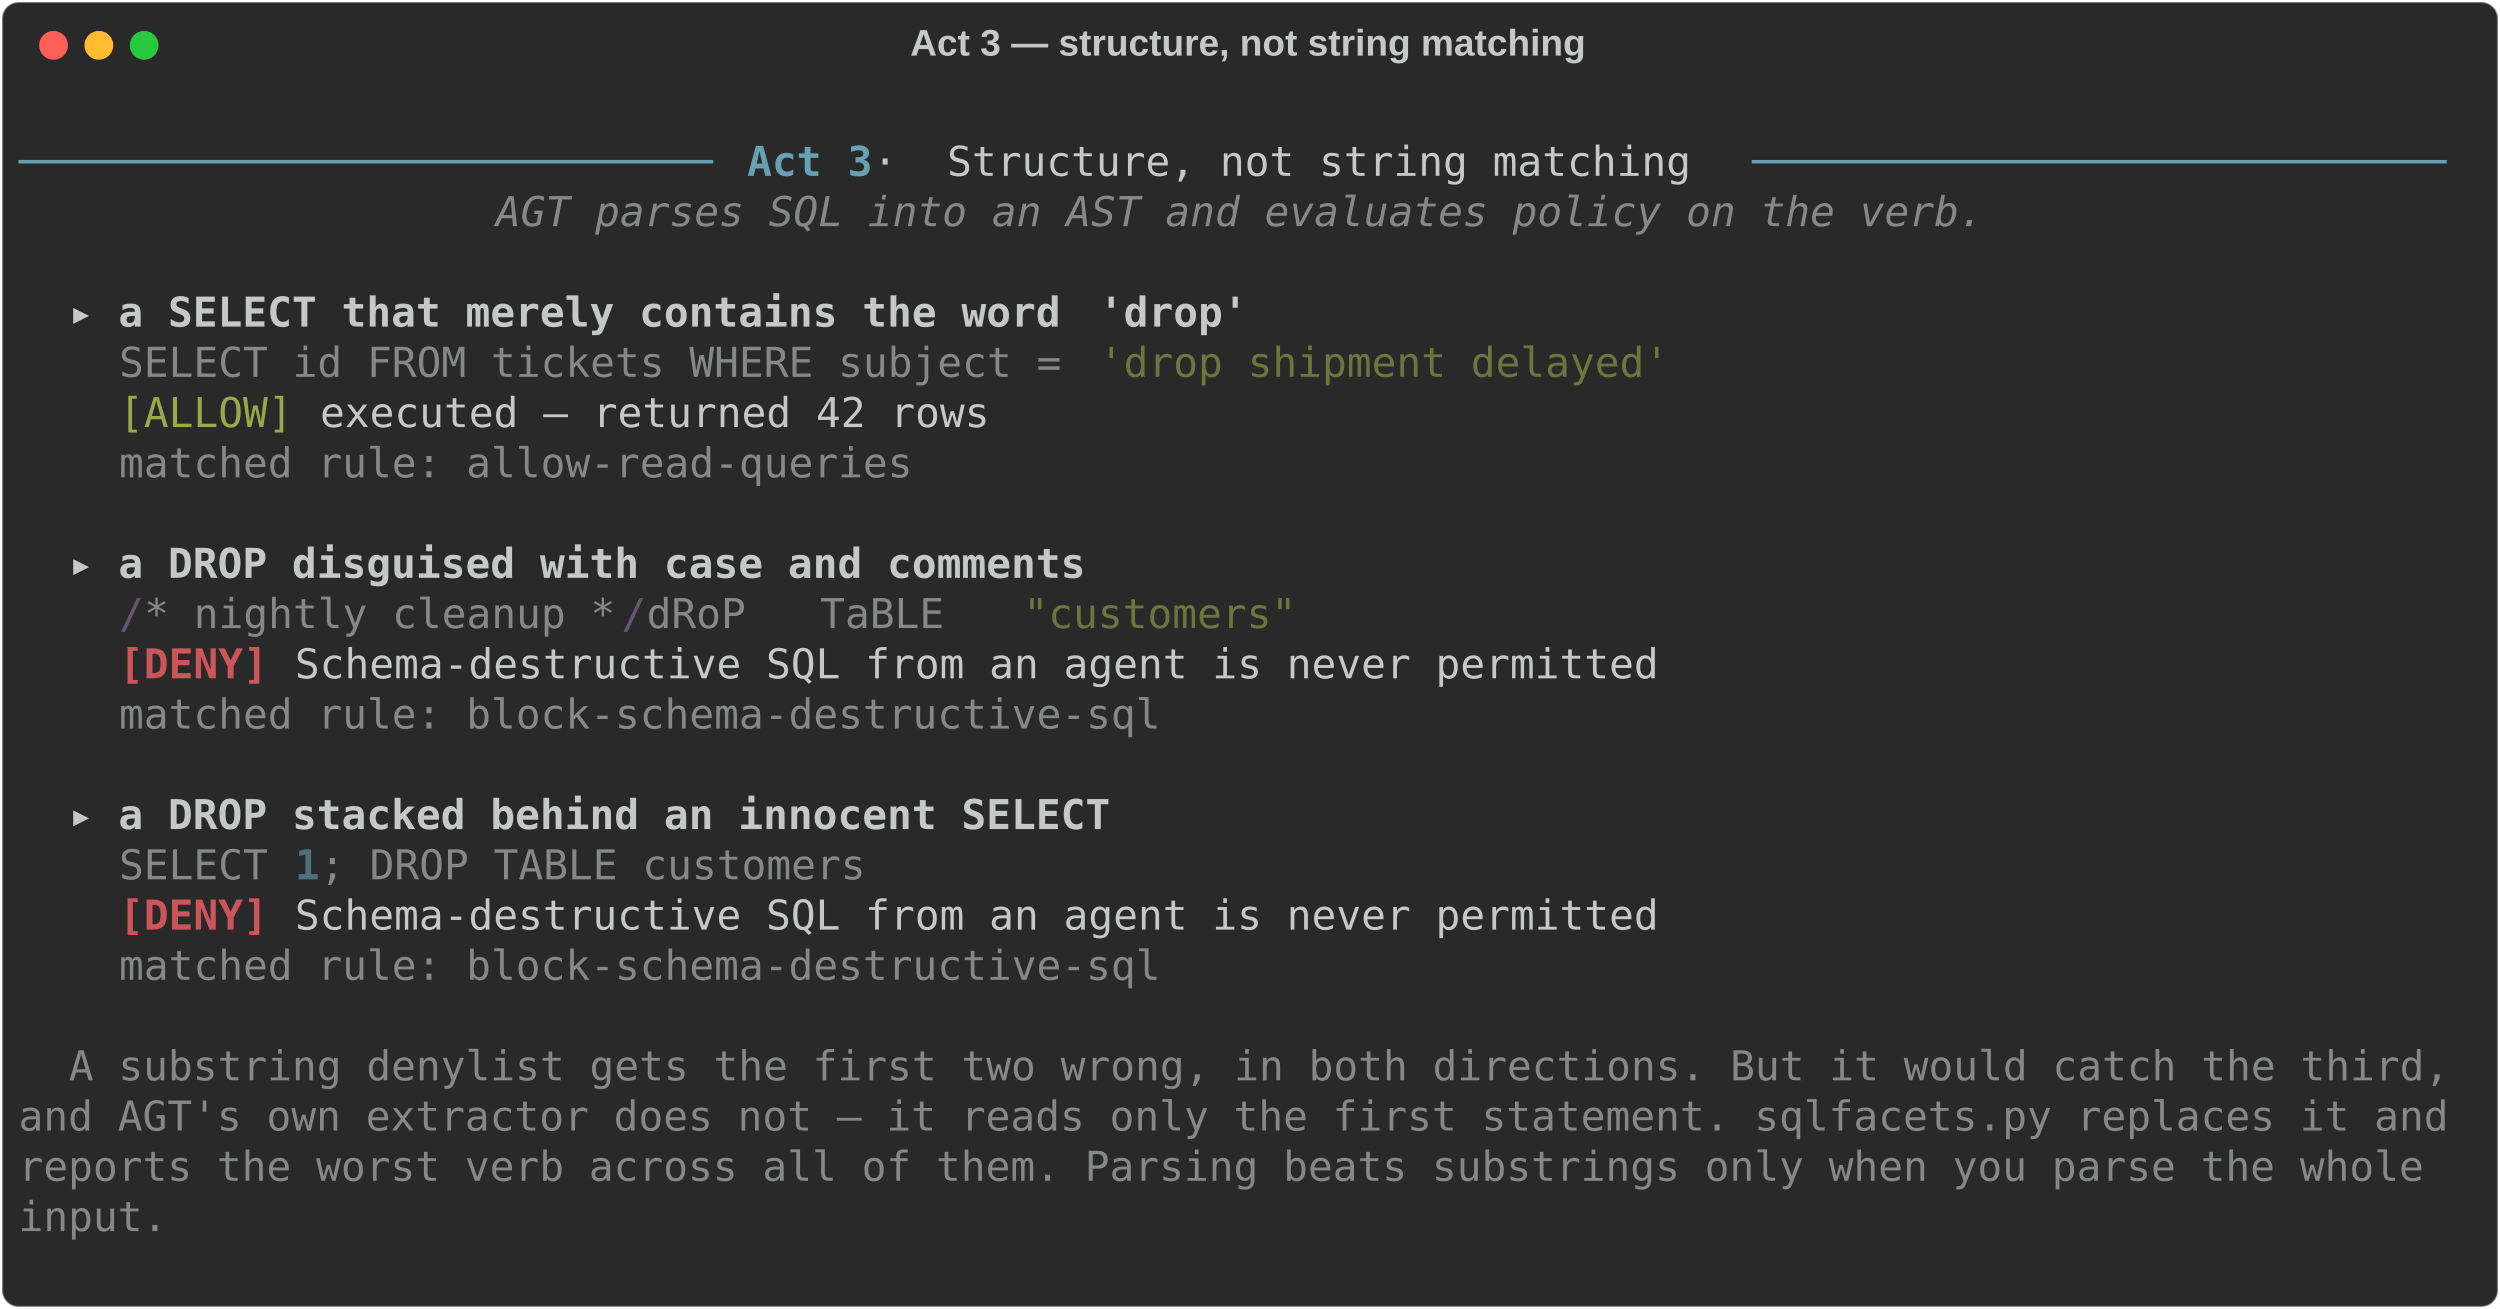
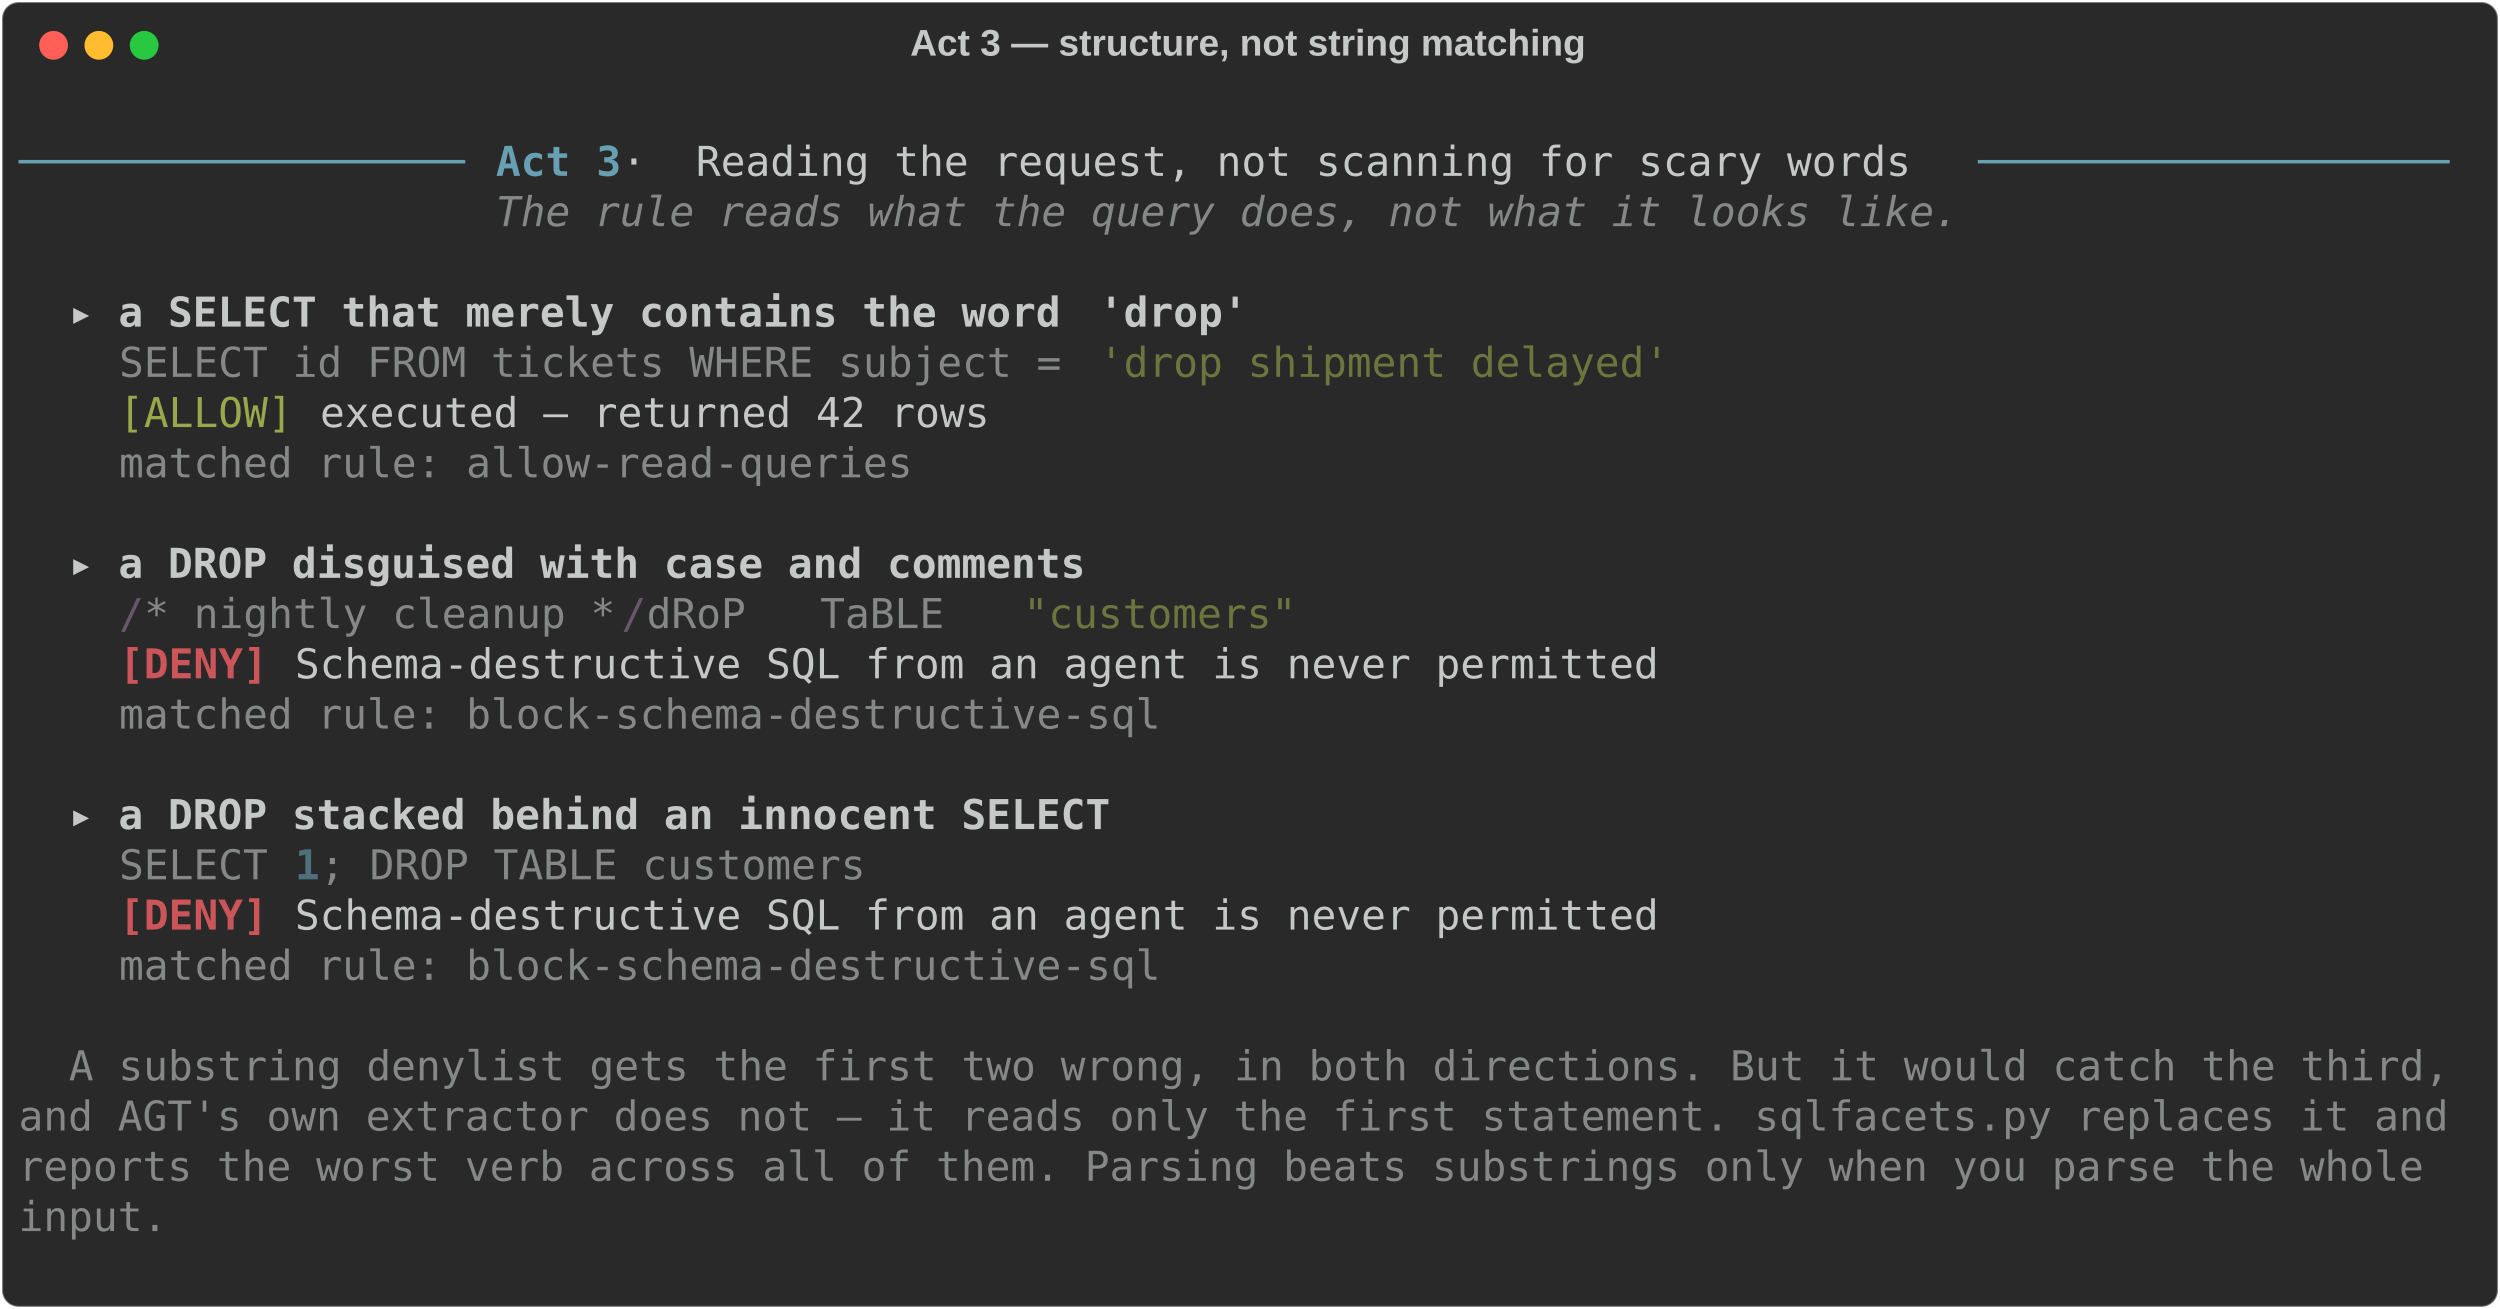
<svg xmlns="http://www.w3.org/2000/svg" class="rich-terminal" viewBox="0 0 1214 635.6">
  <style>

    @font-face {
        font-family: "Fira Code";
        src: local("FiraCode-Regular"),
                url("https://cdnjs.cloudflare.com/ajax/libs/firacode/6.2.0/woff2/FiraCode-Regular.woff2") format("woff2"),
                url("https://cdnjs.cloudflare.com/ajax/libs/firacode/6.2.0/woff/FiraCode-Regular.woff") format("woff");
        font-style: normal;
        font-weight: 400;
    }
    @font-face {
        font-family: "Fira Code";
        src: local("FiraCode-Bold"),
                url("https://cdnjs.cloudflare.com/ajax/libs/firacode/6.2.0/woff2/FiraCode-Bold.woff2") format("woff2"),
                url("https://cdnjs.cloudflare.com/ajax/libs/firacode/6.2.0/woff/FiraCode-Bold.woff") format("woff");
        font-style: bold;
        font-weight: 700;
    }

-     .terminal-855307208-matrix {
+     .terminal-3931755988-matrix {
        font-family: Fira Code, monospace;
        font-size: 20px;
        line-height: 24.4px;
        font-variant-east-asian: full-width;
    }

-     .terminal-855307208-title {
+     .terminal-3931755988-title {
        font-size: 18px;
        font-weight: bold;
        font-family: arial;
    }

-     .terminal-855307208-r1 { fill: #c5c8c6 }
- .terminal-855307208-r2 { fill: #68a0b3 }
- .terminal-855307208-r3 { fill: #68a0b3;font-weight: bold }
- .terminal-855307208-r4 { fill: #868887;font-style: italic; }
- .terminal-855307208-r5 { fill: #c5c8c6;font-weight: bold }
- .terminal-855307208-r6 { fill: #868887 }
- .terminal-855307208-r7 { fill: #6b753d }
- .terminal-855307208-r8 { fill: #98a84b }
- .terminal-855307208-r9 { fill: #6b546f }
- .terminal-855307208-r10 { fill: #cc555a;font-weight: bold }
- .terminal-855307208-r11 { fill: #4e707b;font-weight: bold }
+     .terminal-3931755988-r1 { fill: #c5c8c6 }
+ .terminal-3931755988-r2 { fill: #68a0b3 }
+ .terminal-3931755988-r3 { fill: #68a0b3;font-weight: bold }
+ .terminal-3931755988-r4 { fill: #868887;font-style: italic; }
+ .terminal-3931755988-r5 { fill: #c5c8c6;font-weight: bold }
+ .terminal-3931755988-r6 { fill: #868887 }
+ .terminal-3931755988-r7 { fill: #6b753d }
+ .terminal-3931755988-r8 { fill: #98a84b }
+ .terminal-3931755988-r9 { fill: #6b546f }
+ .terminal-3931755988-r10 { fill: #cc555a;font-weight: bold }
+ .terminal-3931755988-r11 { fill: #4e707b;font-weight: bold }
    </style>
  <defs>
-     <clipPath id="terminal-855307208-clip-terminal">
+     <clipPath id="terminal-3931755988-clip-terminal">
      <rect x="0" y="0" width="1194.6" height="584.6" />
    </clipPath>
-     <clipPath id="terminal-855307208-line-0">
+     <clipPath id="terminal-3931755988-line-0">
      <rect x="0" y="1.5" width="1195.6" height="24.65" />
    </clipPath>
-     <clipPath id="terminal-855307208-line-1">
+     <clipPath id="terminal-3931755988-line-1">
      <rect x="0" y="25.9" width="1195.6" height="24.65" />
    </clipPath>
-     <clipPath id="terminal-855307208-line-2">
+     <clipPath id="terminal-3931755988-line-2">
      <rect x="0" y="50.3" width="1195.6" height="24.65" />
    </clipPath>
-     <clipPath id="terminal-855307208-line-3">
+     <clipPath id="terminal-3931755988-line-3">
      <rect x="0" y="74.7" width="1195.6" height="24.65" />
    </clipPath>
-     <clipPath id="terminal-855307208-line-4">
+     <clipPath id="terminal-3931755988-line-4">
      <rect x="0" y="99.1" width="1195.6" height="24.65" />
    </clipPath>
-     <clipPath id="terminal-855307208-line-5">
+     <clipPath id="terminal-3931755988-line-5">
      <rect x="0" y="123.5" width="1195.6" height="24.65" />
    </clipPath>
-     <clipPath id="terminal-855307208-line-6">
+     <clipPath id="terminal-3931755988-line-6">
      <rect x="0" y="147.9" width="1195.6" height="24.65" />
    </clipPath>
-     <clipPath id="terminal-855307208-line-7">
+     <clipPath id="terminal-3931755988-line-7">
      <rect x="0" y="172.3" width="1195.6" height="24.65" />
    </clipPath>
-     <clipPath id="terminal-855307208-line-8">
+     <clipPath id="terminal-3931755988-line-8">
      <rect x="0" y="196.7" width="1195.6" height="24.65" />
    </clipPath>
-     <clipPath id="terminal-855307208-line-9">
+     <clipPath id="terminal-3931755988-line-9">
      <rect x="0" y="221.1" width="1195.6" height="24.65" />
    </clipPath>
-     <clipPath id="terminal-855307208-line-10">
+     <clipPath id="terminal-3931755988-line-10">
      <rect x="0" y="245.5" width="1195.6" height="24.65" />
    </clipPath>
-     <clipPath id="terminal-855307208-line-11">
+     <clipPath id="terminal-3931755988-line-11">
      <rect x="0" y="269.9" width="1195.6" height="24.65" />
    </clipPath>
-     <clipPath id="terminal-855307208-line-12">
+     <clipPath id="terminal-3931755988-line-12">
      <rect x="0" y="294.3" width="1195.6" height="24.65" />
    </clipPath>
-     <clipPath id="terminal-855307208-line-13">
+     <clipPath id="terminal-3931755988-line-13">
      <rect x="0" y="318.7" width="1195.6" height="24.65" />
    </clipPath>
-     <clipPath id="terminal-855307208-line-14">
+     <clipPath id="terminal-3931755988-line-14">
      <rect x="0" y="343.1" width="1195.6" height="24.65" />
    </clipPath>
-     <clipPath id="terminal-855307208-line-15">
+     <clipPath id="terminal-3931755988-line-15">
      <rect x="0" y="367.5" width="1195.6" height="24.65" />
    </clipPath>
-     <clipPath id="terminal-855307208-line-16">
+     <clipPath id="terminal-3931755988-line-16">
      <rect x="0" y="391.9" width="1195.6" height="24.65" />
    </clipPath>
-     <clipPath id="terminal-855307208-line-17">
+     <clipPath id="terminal-3931755988-line-17">
      <rect x="0" y="416.3" width="1195.6" height="24.65" />
    </clipPath>
-     <clipPath id="terminal-855307208-line-18">
+     <clipPath id="terminal-3931755988-line-18">
      <rect x="0" y="440.7" width="1195.6" height="24.65" />
    </clipPath>
-     <clipPath id="terminal-855307208-line-19">
+     <clipPath id="terminal-3931755988-line-19">
      <rect x="0" y="465.1" width="1195.6" height="24.65" />
    </clipPath>
-     <clipPath id="terminal-855307208-line-20">
+     <clipPath id="terminal-3931755988-line-20">
      <rect x="0" y="489.5" width="1195.6" height="24.65" />
    </clipPath>
-     <clipPath id="terminal-855307208-line-21">
+     <clipPath id="terminal-3931755988-line-21">
      <rect x="0" y="513.9" width="1195.6" height="24.65" />
    </clipPath>
-     <clipPath id="terminal-855307208-line-22">
+     <clipPath id="terminal-3931755988-line-22">
      <rect x="0" y="538.3" width="1195.6" height="24.65" />
    </clipPath>
  </defs>
  <rect fill="#292929" stroke="rgba(255,255,255,0.35)" stroke-width="1" x="1" y="1" width="1212" height="633.6" rx="8" />
-   <text class="terminal-855307208-title" fill="#c5c8c6" text-anchor="middle" x="606" y="27">Act 3 — structure, not string matching</text>
+   <text class="terminal-3931755988-title" fill="#c5c8c6" text-anchor="middle" x="606" y="27">Act 3 — structure, not string matching</text>
  <g transform="translate(26,22)">
    <circle cx="0" cy="0" r="7" fill="#ff5f57" />
    <circle cx="22" cy="0" r="7" fill="#febc2e" />
    <circle cx="44" cy="0" r="7" fill="#28c840" />
  </g>
-   <g transform="translate(9, 41)" clip-path="url(#terminal-855307208-clip-terminal)">
-     <g class="terminal-855307208-matrix">
-       <text class="terminal-855307208-r1" x="1195.6" y="20" textLength="12.2" clip-path="url(#terminal-855307208-line-0)">
- </text>
-       <text class="terminal-855307208-r2" x="0" y="44.4" textLength="353.8" clip-path="url(#terminal-855307208-line-1)">──────────────────────────── </text>
-       <text class="terminal-855307208-r3" x="353.8" y="44.4" textLength="48.8" clip-path="url(#terminal-855307208-line-1)">Act </text>
-       <text class="terminal-855307208-r3" x="402.6" y="44.4" textLength="12.2" clip-path="url(#terminal-855307208-line-1)">3</text>
-       <text class="terminal-855307208-r1" x="414.8" y="44.4" textLength="427" clip-path="url(#terminal-855307208-line-1)">  ·  Structure, not string matching</text>
-       <text class="terminal-855307208-r2" x="841.8" y="44.4" textLength="353.8" clip-path="url(#terminal-855307208-line-1)"> ────────────────────────────</text>
-       <text class="terminal-855307208-r1" x="1195.6" y="44.4" textLength="12.2" clip-path="url(#terminal-855307208-line-1)">
- </text>
-       <text class="terminal-855307208-r4" x="231.8" y="68.8" textLength="732" clip-path="url(#terminal-855307208-line-2)">AGT parses SQL into an AST and evaluates policy on the verb.</text>
-       <text class="terminal-855307208-r1" x="1195.6" y="68.8" textLength="12.2" clip-path="url(#terminal-855307208-line-2)">
- </text>
-       <text class="terminal-855307208-r1" x="1195.6" y="93.2" textLength="12.2" clip-path="url(#terminal-855307208-line-3)">
- </text>
-       <text class="terminal-855307208-r5" x="24.4" y="117.6" textLength="500.2" clip-path="url(#terminal-855307208-line-4)">▸ a SELECT that merely contains the word </text>
-       <text class="terminal-855307208-r5" x="524.6" y="117.6" textLength="73.2" clip-path="url(#terminal-855307208-line-4)">'drop'</text>
-       <text class="terminal-855307208-r1" x="1195.6" y="117.6" textLength="12.2" clip-path="url(#terminal-855307208-line-4)">
- </text>
-       <text class="terminal-855307208-r6" x="48.8" y="142" textLength="475.8" clip-path="url(#terminal-855307208-line-5)">SELECT id FROM tickets WHERE subject = </text>
-       <text class="terminal-855307208-r7" x="524.6" y="142" textLength="280.6" clip-path="url(#terminal-855307208-line-5)">'drop shipment delayed'</text>
-       <text class="terminal-855307208-r1" x="1195.6" y="142" textLength="12.2" clip-path="url(#terminal-855307208-line-5)">
- </text>
-       <text class="terminal-855307208-r8" x="48.8" y="166.4" textLength="97.6" clip-path="url(#terminal-855307208-line-6)">[ALLOW] </text>
-       <text class="terminal-855307208-r1" x="146.4" y="166.4" textLength="329.4" clip-path="url(#terminal-855307208-line-6)">executed — returned 42 rows</text>
-       <text class="terminal-855307208-r1" x="1195.6" y="166.4" textLength="12.2" clip-path="url(#terminal-855307208-line-6)">
- </text>
-       <text class="terminal-855307208-r6" x="48.8" y="190.8" textLength="488" clip-path="url(#terminal-855307208-line-7)">        matched rule: allow-read-queries</text>
-       <text class="terminal-855307208-r1" x="1195.6" y="190.8" textLength="12.2" clip-path="url(#terminal-855307208-line-7)">
- </text>
-       <text class="terminal-855307208-r1" x="1195.6" y="215.2" textLength="12.2" clip-path="url(#terminal-855307208-line-8)">
- </text>
-       <text class="terminal-855307208-r5" x="24.4" y="239.6" textLength="500.2" clip-path="url(#terminal-855307208-line-9)">▸ a DROP disguised with case and comments</text>
-       <text class="terminal-855307208-r1" x="1195.6" y="239.6" textLength="12.2" clip-path="url(#terminal-855307208-line-9)">
- </text>
-       <text class="terminal-855307208-r9" x="48.8" y="264" textLength="12.2" clip-path="url(#terminal-855307208-line-10)">/</text>
-       <text class="terminal-855307208-r6" x="61" y="264" textLength="231.8" clip-path="url(#terminal-855307208-line-10)">* nightly cleanup *</text>
-       <text class="terminal-855307208-r9" x="292.8" y="264" textLength="12.2" clip-path="url(#terminal-855307208-line-10)">/</text>
-       <text class="terminal-855307208-r6" x="305" y="264" textLength="183" clip-path="url(#terminal-855307208-line-10)"> dRoP   TaBLE  </text>
-       <text class="terminal-855307208-r7" x="488" y="264" textLength="134.2" clip-path="url(#terminal-855307208-line-10)">"customers"</text>
-       <text class="terminal-855307208-r1" x="1195.6" y="264" textLength="12.2" clip-path="url(#terminal-855307208-line-10)">
- </text>
-       <text class="terminal-855307208-r10" x="48.8" y="288.4" textLength="85.4" clip-path="url(#terminal-855307208-line-11)">[DENY] </text>
-       <text class="terminal-855307208-r1" x="134.2" y="288.4" textLength="671" clip-path="url(#terminal-855307208-line-11)">Schema-destructive SQL from an agent is never permitted</text>
-       <text class="terminal-855307208-r1" x="1195.6" y="288.4" textLength="12.2" clip-path="url(#terminal-855307208-line-11)">
- </text>
-       <text class="terminal-855307208-r6" x="48.8" y="312.8" textLength="610" clip-path="url(#terminal-855307208-line-12)">        matched rule: block-schema-destructive-sql</text>
-       <text class="terminal-855307208-r1" x="1195.6" y="312.8" textLength="12.2" clip-path="url(#terminal-855307208-line-12)">
- </text>
-       <text class="terminal-855307208-r1" x="1195.6" y="337.2" textLength="12.2" clip-path="url(#terminal-855307208-line-13)">
- </text>
-       <text class="terminal-855307208-r5" x="24.4" y="361.6" textLength="512.4" clip-path="url(#terminal-855307208-line-14)">▸ a DROP stacked behind an innocent SELECT</text>
-       <text class="terminal-855307208-r1" x="1195.6" y="361.6" textLength="12.2" clip-path="url(#terminal-855307208-line-14)">
- </text>
-       <text class="terminal-855307208-r6" x="48.8" y="386" textLength="85.4" clip-path="url(#terminal-855307208-line-15)">SELECT </text>
-       <text class="terminal-855307208-r11" x="134.2" y="386" textLength="12.2" clip-path="url(#terminal-855307208-line-15)">1</text>
-       <text class="terminal-855307208-r6" x="146.4" y="386" textLength="268.4" clip-path="url(#terminal-855307208-line-15)">; DROP TABLE customers</text>
-       <text class="terminal-855307208-r1" x="1195.6" y="386" textLength="12.2" clip-path="url(#terminal-855307208-line-15)">
- </text>
-       <text class="terminal-855307208-r10" x="48.8" y="410.4" textLength="85.4" clip-path="url(#terminal-855307208-line-16)">[DENY] </text>
-       <text class="terminal-855307208-r1" x="134.2" y="410.4" textLength="671" clip-path="url(#terminal-855307208-line-16)">Schema-destructive SQL from an agent is never permitted</text>
-       <text class="terminal-855307208-r1" x="1195.6" y="410.4" textLength="12.2" clip-path="url(#terminal-855307208-line-16)">
- </text>
-       <text class="terminal-855307208-r6" x="48.8" y="434.8" textLength="610" clip-path="url(#terminal-855307208-line-17)">        matched rule: block-schema-destructive-sql</text>
-       <text class="terminal-855307208-r1" x="1195.6" y="434.8" textLength="12.2" clip-path="url(#terminal-855307208-line-17)">
- </text>
-       <text class="terminal-855307208-r1" x="1195.6" y="459.2" textLength="12.2" clip-path="url(#terminal-855307208-line-18)">
- </text>
-       <text class="terminal-855307208-r6" x="24.4" y="483.6" textLength="1171.2" clip-path="url(#terminal-855307208-line-19)">A substring denylist gets the first two wrong, in both directions. But it would catch the third,</text>
-       <text class="terminal-855307208-r1" x="1195.6" y="483.6" textLength="12.2" clip-path="url(#terminal-855307208-line-19)">
- </text>
-       <text class="terminal-855307208-r6" x="0" y="508" textLength="1195.6" clip-path="url(#terminal-855307208-line-20)">and AGT's own extractor does not — it reads only the first statement. sqlfacets.py replaces it and</text>
-       <text class="terminal-855307208-r1" x="1195.6" y="508" textLength="12.2" clip-path="url(#terminal-855307208-line-20)">
- </text>
-       <text class="terminal-855307208-r6" x="0" y="532.4" textLength="1195.6" clip-path="url(#terminal-855307208-line-21)">reports the worst verb across all of them. Parsing beats substrings only when you parse the whole </text>
-       <text class="terminal-855307208-r1" x="1195.6" y="532.4" textLength="12.2" clip-path="url(#terminal-855307208-line-21)">
- </text>
-       <text class="terminal-855307208-r6" x="0" y="556.8" textLength="73.2" clip-path="url(#terminal-855307208-line-22)">input.</text>
-       <text class="terminal-855307208-r1" x="1195.6" y="556.8" textLength="12.2" clip-path="url(#terminal-855307208-line-22)">
- </text>
-       <text class="terminal-855307208-r1" x="1195.6" y="581.2" textLength="12.2" clip-path="url(#terminal-855307208-line-23)">
+   <g transform="translate(9, 41)" clip-path="url(#terminal-3931755988-clip-terminal)">
+     <g class="terminal-3931755988-matrix">
+       <text class="terminal-3931755988-r1" x="1195.6" y="20" textLength="12.2" clip-path="url(#terminal-3931755988-line-0)">
+ </text>
+       <text class="terminal-3931755988-r2" x="0" y="44.4" textLength="231.8" clip-path="url(#terminal-3931755988-line-1)">────────────────── </text>
+       <text class="terminal-3931755988-r3" x="231.8" y="44.4" textLength="48.8" clip-path="url(#terminal-3931755988-line-1)">Act </text>
+       <text class="terminal-3931755988-r3" x="280.6" y="44.4" textLength="12.2" clip-path="url(#terminal-3931755988-line-1)">3</text>
+       <text class="terminal-3931755988-r1" x="292.8" y="44.4" textLength="658.8" clip-path="url(#terminal-3931755988-line-1)">  ·  Reading the request, not scanning for scary words</text>
+       <text class="terminal-3931755988-r2" x="951.6" y="44.4" textLength="244" clip-path="url(#terminal-3931755988-line-1)"> ───────────────────</text>
+       <text class="terminal-3931755988-r1" x="1195.6" y="44.4" textLength="12.2" clip-path="url(#terminal-3931755988-line-1)">
+ </text>
+       <text class="terminal-3931755988-r4" x="231.8" y="68.8" textLength="719.8" clip-path="url(#terminal-3931755988-line-2)">The rule reads what the query does, not what it looks like.</text>
+       <text class="terminal-3931755988-r1" x="1195.6" y="68.8" textLength="12.2" clip-path="url(#terminal-3931755988-line-2)">
+ </text>
+       <text class="terminal-3931755988-r1" x="1195.6" y="93.2" textLength="12.2" clip-path="url(#terminal-3931755988-line-3)">
+ </text>
+       <text class="terminal-3931755988-r5" x="24.4" y="117.6" textLength="500.2" clip-path="url(#terminal-3931755988-line-4)">▸ a SELECT that merely contains the word </text>
+       <text class="terminal-3931755988-r5" x="524.6" y="117.6" textLength="73.2" clip-path="url(#terminal-3931755988-line-4)">'drop'</text>
+       <text class="terminal-3931755988-r1" x="1195.6" y="117.6" textLength="12.2" clip-path="url(#terminal-3931755988-line-4)">
+ </text>
+       <text class="terminal-3931755988-r6" x="48.8" y="142" textLength="475.8" clip-path="url(#terminal-3931755988-line-5)">SELECT id FROM tickets WHERE subject = </text>
+       <text class="terminal-3931755988-r7" x="524.6" y="142" textLength="280.6" clip-path="url(#terminal-3931755988-line-5)">'drop shipment delayed'</text>
+       <text class="terminal-3931755988-r1" x="1195.6" y="142" textLength="12.2" clip-path="url(#terminal-3931755988-line-5)">
+ </text>
+       <text class="terminal-3931755988-r8" x="48.8" y="166.4" textLength="97.6" clip-path="url(#terminal-3931755988-line-6)">[ALLOW] </text>
+       <text class="terminal-3931755988-r1" x="146.4" y="166.4" textLength="329.4" clip-path="url(#terminal-3931755988-line-6)">executed — returned 42 rows</text>
+       <text class="terminal-3931755988-r1" x="1195.6" y="166.4" textLength="12.2" clip-path="url(#terminal-3931755988-line-6)">
+ </text>
+       <text class="terminal-3931755988-r6" x="48.8" y="190.8" textLength="488" clip-path="url(#terminal-3931755988-line-7)">        matched rule: allow-read-queries</text>
+       <text class="terminal-3931755988-r1" x="1195.6" y="190.8" textLength="12.2" clip-path="url(#terminal-3931755988-line-7)">
+ </text>
+       <text class="terminal-3931755988-r1" x="1195.6" y="215.2" textLength="12.2" clip-path="url(#terminal-3931755988-line-8)">
+ </text>
+       <text class="terminal-3931755988-r5" x="24.4" y="239.6" textLength="500.2" clip-path="url(#terminal-3931755988-line-9)">▸ a DROP disguised with case and comments</text>
+       <text class="terminal-3931755988-r1" x="1195.6" y="239.6" textLength="12.2" clip-path="url(#terminal-3931755988-line-9)">
+ </text>
+       <text class="terminal-3931755988-r9" x="48.8" y="264" textLength="12.2" clip-path="url(#terminal-3931755988-line-10)">/</text>
+       <text class="terminal-3931755988-r6" x="61" y="264" textLength="231.8" clip-path="url(#terminal-3931755988-line-10)">* nightly cleanup *</text>
+       <text class="terminal-3931755988-r9" x="292.8" y="264" textLength="12.2" clip-path="url(#terminal-3931755988-line-10)">/</text>
+       <text class="terminal-3931755988-r6" x="305" y="264" textLength="183" clip-path="url(#terminal-3931755988-line-10)"> dRoP   TaBLE  </text>
+       <text class="terminal-3931755988-r7" x="488" y="264" textLength="134.2" clip-path="url(#terminal-3931755988-line-10)">"customers"</text>
+       <text class="terminal-3931755988-r1" x="1195.6" y="264" textLength="12.2" clip-path="url(#terminal-3931755988-line-10)">
+ </text>
+       <text class="terminal-3931755988-r10" x="48.8" y="288.4" textLength="85.4" clip-path="url(#terminal-3931755988-line-11)">[DENY] </text>
+       <text class="terminal-3931755988-r1" x="134.2" y="288.4" textLength="671" clip-path="url(#terminal-3931755988-line-11)">Schema-destructive SQL from an agent is never permitted</text>
+       <text class="terminal-3931755988-r1" x="1195.6" y="288.4" textLength="12.2" clip-path="url(#terminal-3931755988-line-11)">
+ </text>
+       <text class="terminal-3931755988-r6" x="48.8" y="312.8" textLength="610" clip-path="url(#terminal-3931755988-line-12)">        matched rule: block-schema-destructive-sql</text>
+       <text class="terminal-3931755988-r1" x="1195.6" y="312.8" textLength="12.2" clip-path="url(#terminal-3931755988-line-12)">
+ </text>
+       <text class="terminal-3931755988-r1" x="1195.6" y="337.2" textLength="12.2" clip-path="url(#terminal-3931755988-line-13)">
+ </text>
+       <text class="terminal-3931755988-r5" x="24.4" y="361.6" textLength="512.4" clip-path="url(#terminal-3931755988-line-14)">▸ a DROP stacked behind an innocent SELECT</text>
+       <text class="terminal-3931755988-r1" x="1195.6" y="361.6" textLength="12.2" clip-path="url(#terminal-3931755988-line-14)">
+ </text>
+       <text class="terminal-3931755988-r6" x="48.8" y="386" textLength="85.4" clip-path="url(#terminal-3931755988-line-15)">SELECT </text>
+       <text class="terminal-3931755988-r11" x="134.2" y="386" textLength="12.2" clip-path="url(#terminal-3931755988-line-15)">1</text>
+       <text class="terminal-3931755988-r6" x="146.4" y="386" textLength="268.4" clip-path="url(#terminal-3931755988-line-15)">; DROP TABLE customers</text>
+       <text class="terminal-3931755988-r1" x="1195.6" y="386" textLength="12.2" clip-path="url(#terminal-3931755988-line-15)">
+ </text>
+       <text class="terminal-3931755988-r10" x="48.8" y="410.4" textLength="85.4" clip-path="url(#terminal-3931755988-line-16)">[DENY] </text>
+       <text class="terminal-3931755988-r1" x="134.2" y="410.4" textLength="671" clip-path="url(#terminal-3931755988-line-16)">Schema-destructive SQL from an agent is never permitted</text>
+       <text class="terminal-3931755988-r1" x="1195.6" y="410.4" textLength="12.2" clip-path="url(#terminal-3931755988-line-16)">
+ </text>
+       <text class="terminal-3931755988-r6" x="48.8" y="434.8" textLength="610" clip-path="url(#terminal-3931755988-line-17)">        matched rule: block-schema-destructive-sql</text>
+       <text class="terminal-3931755988-r1" x="1195.6" y="434.8" textLength="12.2" clip-path="url(#terminal-3931755988-line-17)">
+ </text>
+       <text class="terminal-3931755988-r1" x="1195.6" y="459.2" textLength="12.2" clip-path="url(#terminal-3931755988-line-18)">
+ </text>
+       <text class="terminal-3931755988-r6" x="24.4" y="483.6" textLength="1171.2" clip-path="url(#terminal-3931755988-line-19)">A substring denylist gets the first two wrong, in both directions. But it would catch the third,</text>
+       <text class="terminal-3931755988-r1" x="1195.6" y="483.6" textLength="12.2" clip-path="url(#terminal-3931755988-line-19)">
+ </text>
+       <text class="terminal-3931755988-r6" x="0" y="508" textLength="1195.6" clip-path="url(#terminal-3931755988-line-20)">and AGT's own extractor does not — it reads only the first statement. sqlfacets.py replaces it and</text>
+       <text class="terminal-3931755988-r1" x="1195.6" y="508" textLength="12.2" clip-path="url(#terminal-3931755988-line-20)">
+ </text>
+       <text class="terminal-3931755988-r6" x="0" y="532.4" textLength="1195.6" clip-path="url(#terminal-3931755988-line-21)">reports the worst verb across all of them. Parsing beats substrings only when you parse the whole </text>
+       <text class="terminal-3931755988-r1" x="1195.6" y="532.4" textLength="12.2" clip-path="url(#terminal-3931755988-line-21)">
+ </text>
+       <text class="terminal-3931755988-r6" x="0" y="556.8" textLength="73.2" clip-path="url(#terminal-3931755988-line-22)">input.</text>
+       <text class="terminal-3931755988-r1" x="1195.6" y="556.8" textLength="12.2" clip-path="url(#terminal-3931755988-line-22)">
+ </text>
+       <text class="terminal-3931755988-r1" x="1195.6" y="581.2" textLength="12.2" clip-path="url(#terminal-3931755988-line-23)">
</text>
    </g>
  </g>
</svg>
